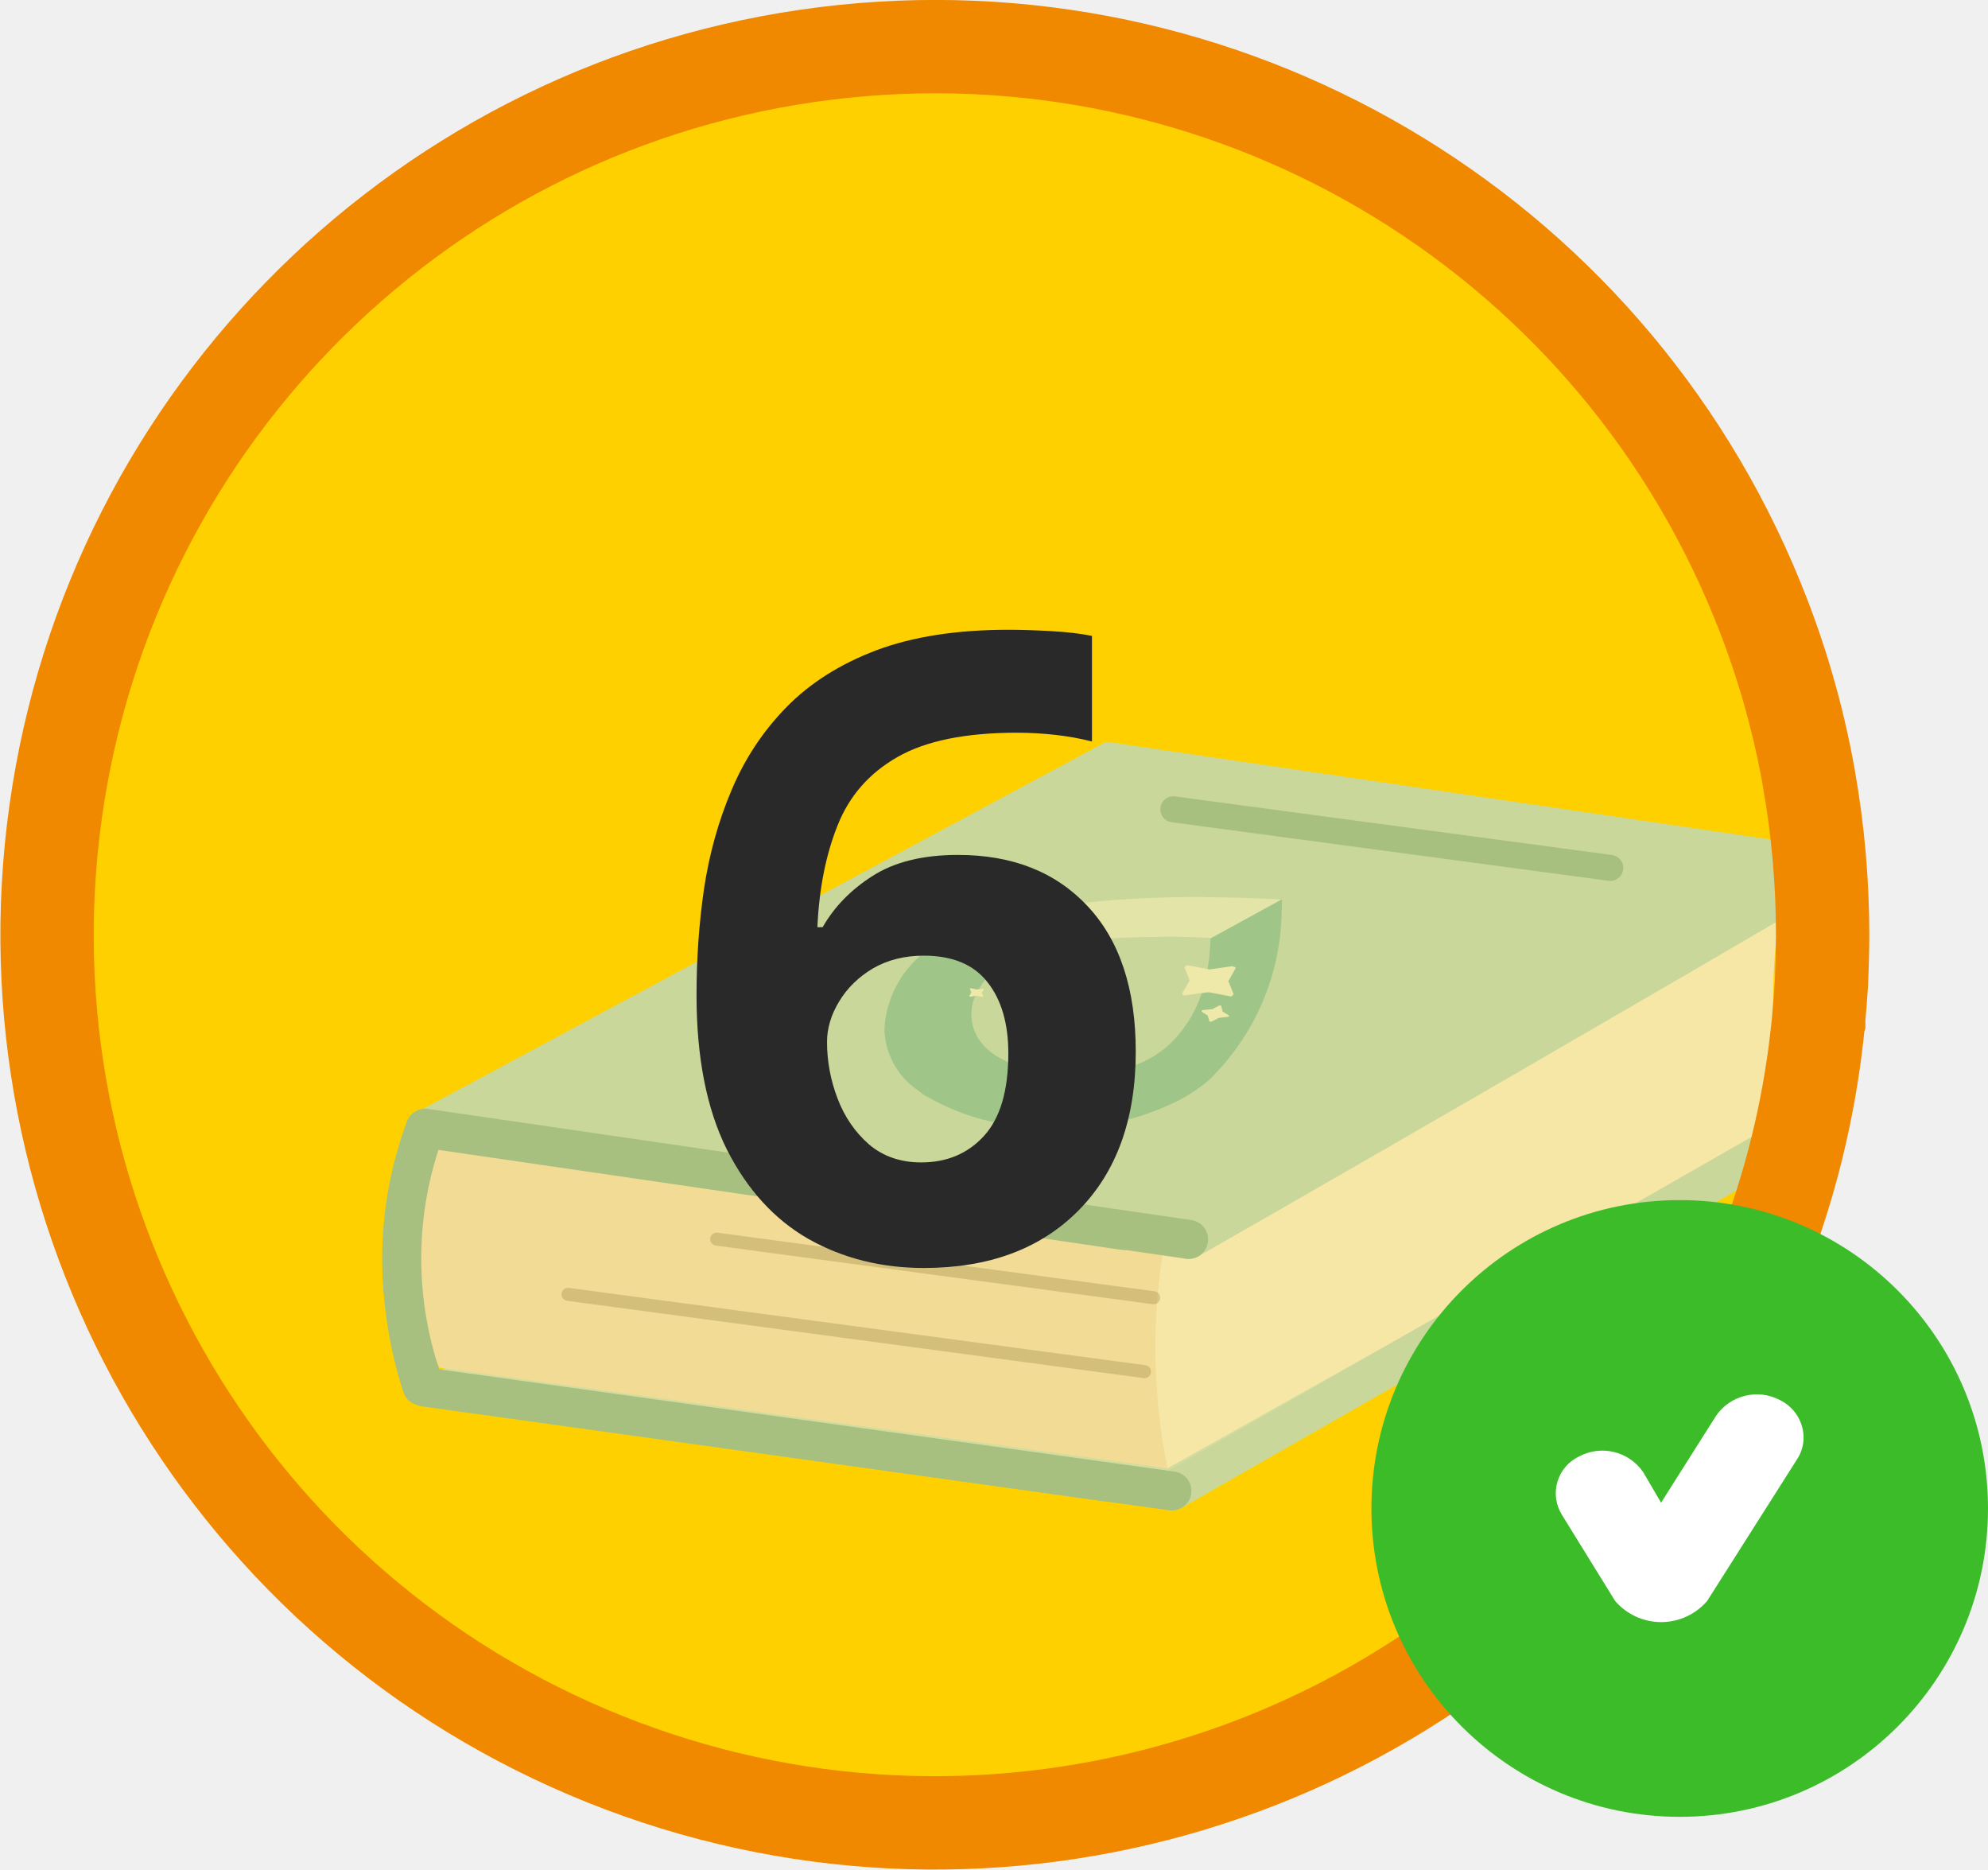
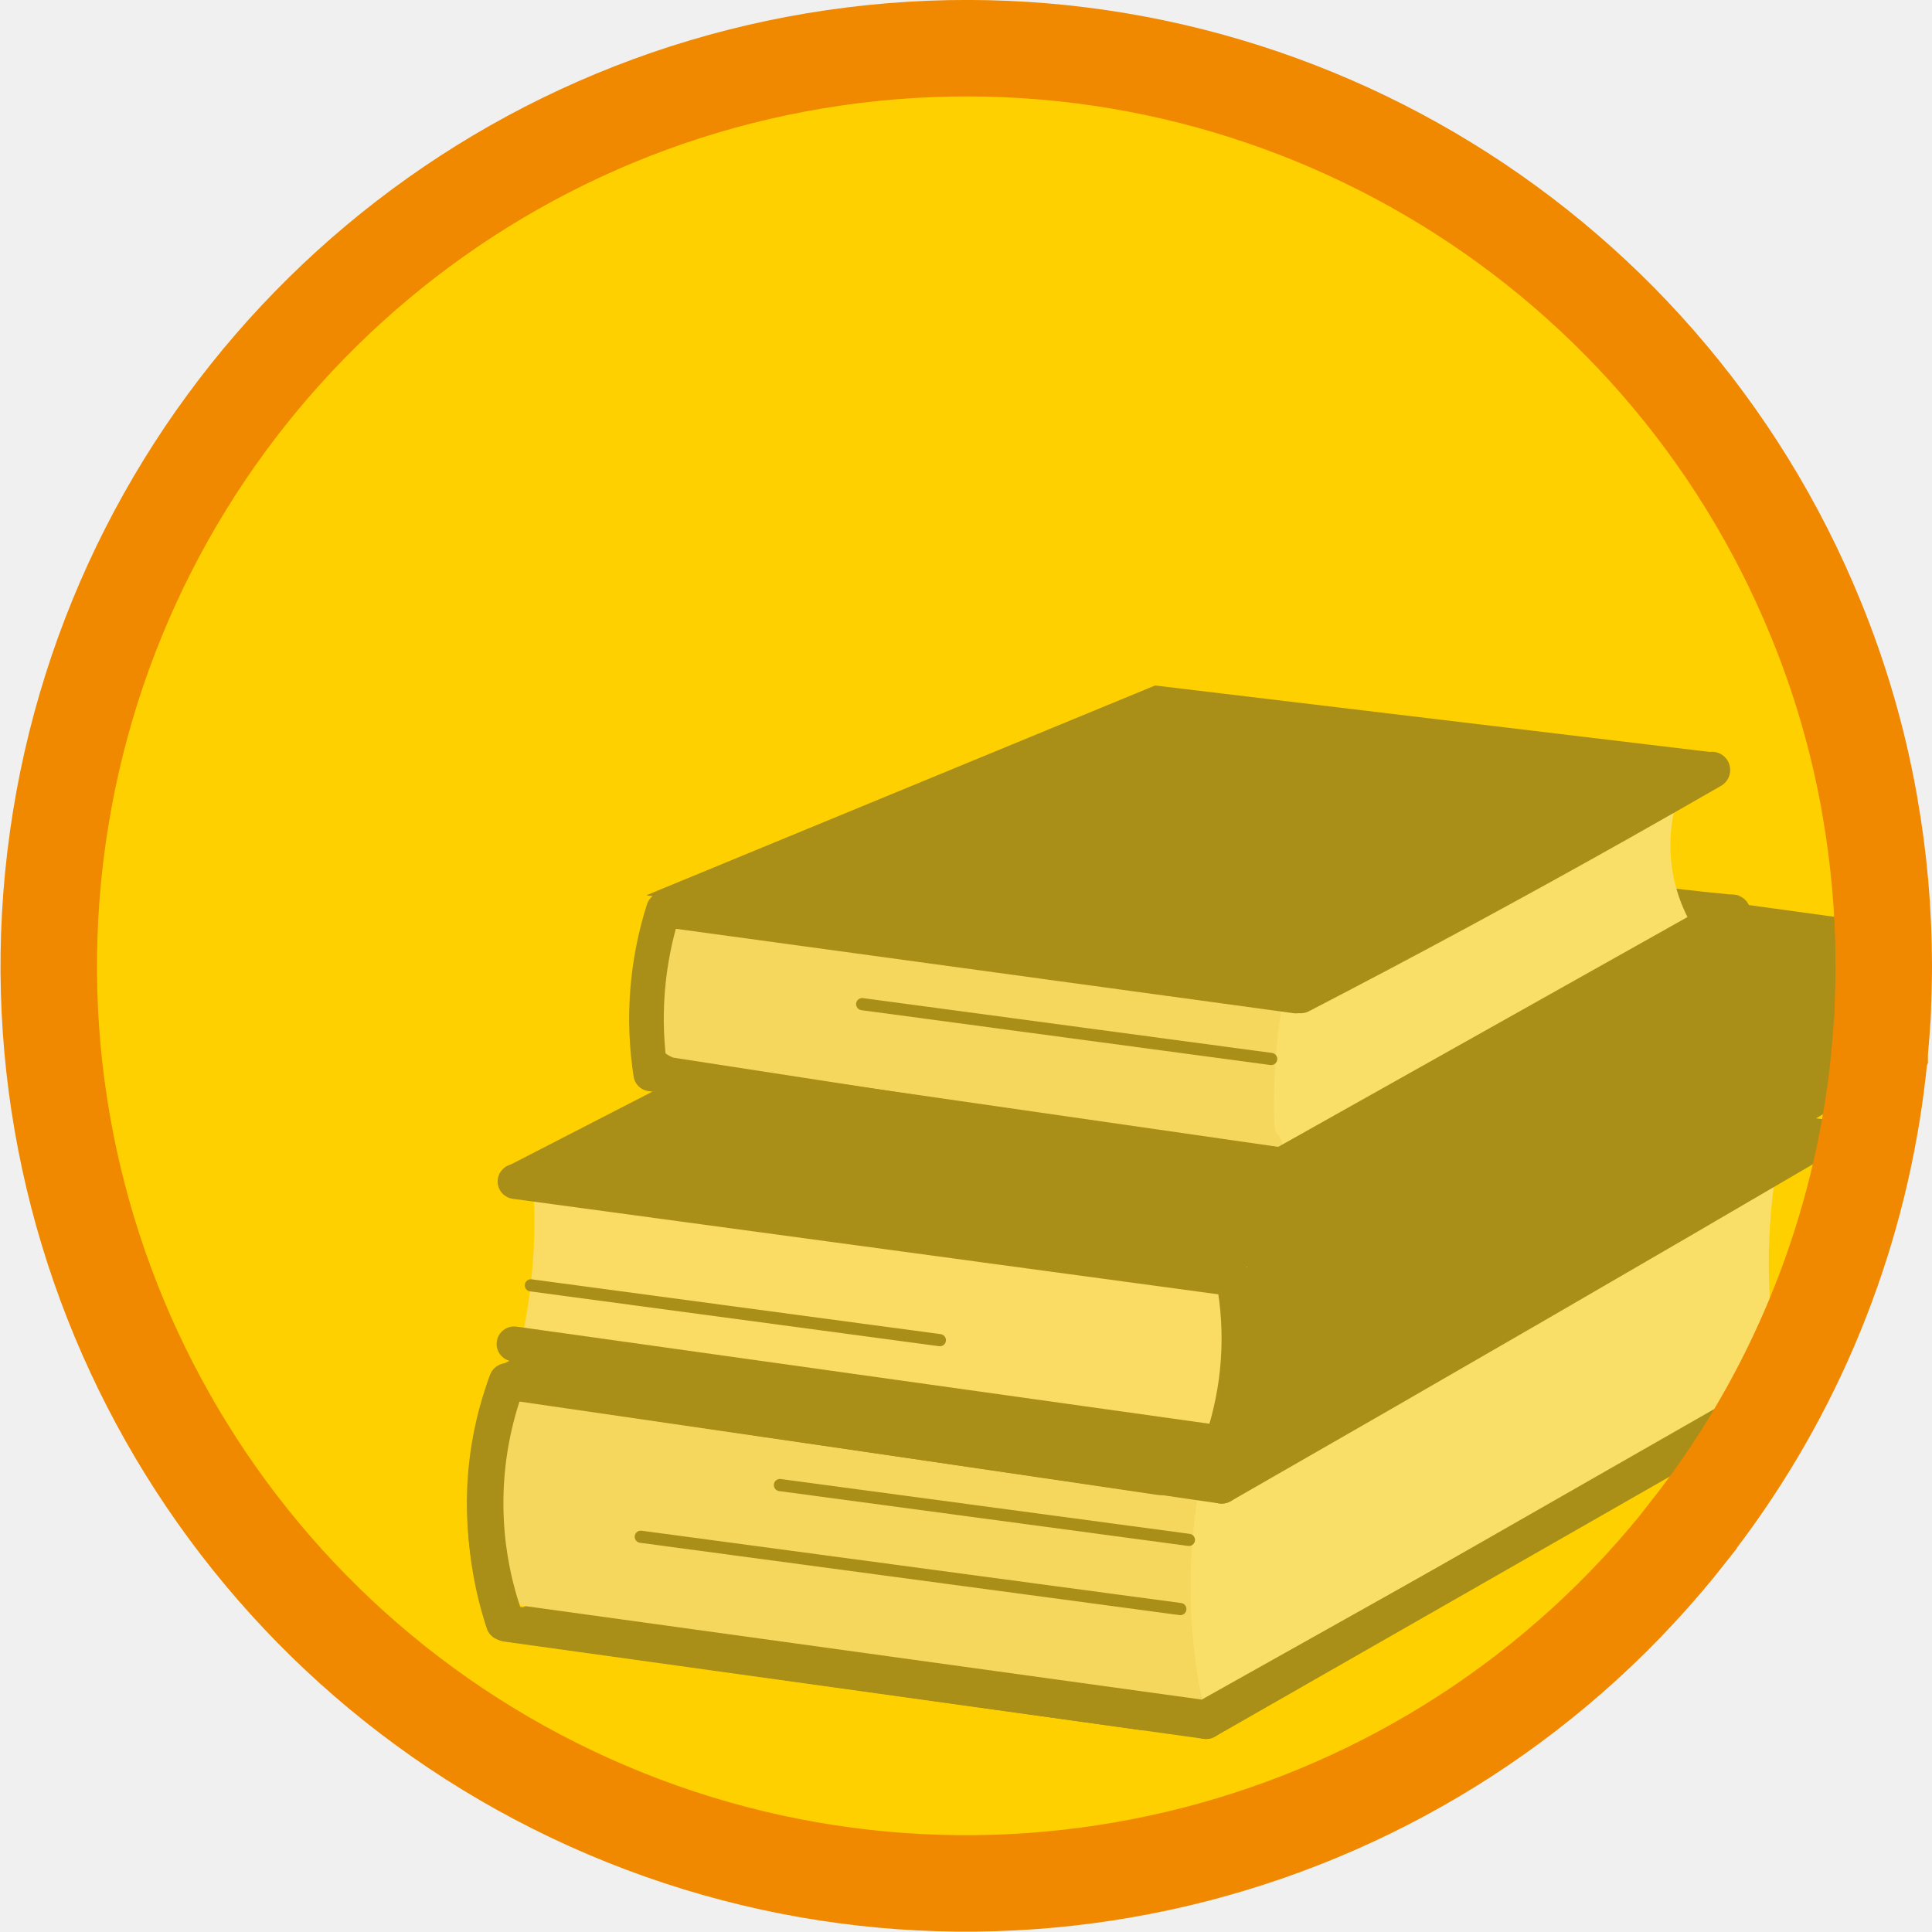
- <svg xmlns="http://www.w3.org/2000/svg" width="70.933" height="66.7" viewBox="0 0 70.933 66.7">
+ <svg xmlns="http://www.w3.org/2000/svg" width="66.7" height="66.7" viewBox="0 0 66.7 66.7">
  <defs>
-     <style>.a,.j,.k,.l,.m,.n,.v{fill:none;}.b{fill:#ffd000;}.c{opacity:0.69;}.d{fill:#bde4e5;}.e{fill:#333;stroke:#333;stroke-miterlimit:10;opacity:0.42;}.e,.j,.k,.l,.m,.n{stroke-linecap:round;}.e,.j{stroke-width:0.464px;}.f{fill:#f2f2f2;}.g{fill:#eae0d8;}.h{fill:#b2dbdf;}.i{fill:red;}.j{stroke:#373737;opacity:0.24;}.j,.k,.l,.m,.n{stroke-linejoin:round;}.k,.m,.n{stroke:#7fb9ba;}.k{stroke-width:0.928px;}.l{stroke:#b2dbdf;}.l,.m{stroke-width:1.393px;}.n{stroke-width:1.333px;}.o,.x{isolation:isolate;}.p{clip-path:url(#a);}.q{fill:#e6f5fa;}.r{fill:#e7f5fa;}.s{fill:#5cb5bc;}.t{fill:#b3dbdf;}.u{fill:#fff;}.v{stroke:#f08800;stroke-width:3.33px;}.w{fill:#3dbc2a;}.x{fill:#2a2929;font-size:31.088px;font-family:Nunito-ExtraBold, Nunito;font-weight:800;}</style>
-     <clipPath id="a">
-       <path class="a" d="M3861.336,5926.622l-.04-8.265,14.211.052.04,8.265Z" />
-     </clipPath>
+     <style>.a{fill:#ffd000;}.b{opacity:0.43;}.c,.l{fill:#373737;}.d{fill:#333;stroke:#333;stroke-miterlimit:10;opacity:0.42;}.d,.h,.i,.j,.l,.m{stroke-linecap:round;}.d,.h{stroke-width:0.42px;}.e{fill:#f2f2f2;}.f{fill:#eae0d8;}.g{fill:red;}.h,.i,.j,.m,.n{fill:none;}.h,.i,.j,.l,.m{stroke:#373737;stroke-linejoin:round;}.i,.l{stroke-width:1.261px;}.j{stroke-width:1.207px;}.k{fill:#f4ebe6;}.m{stroke-width:1.195px;}.n{stroke:#f08800;stroke-width:3.33px;}</style>
  </defs>
-   <g transform="translate(-3829.767 -5886.403)">
-     <path class="b" d="M3862.878,5888.07a31.683,31.683,0,1,1-31.683,31.683A31.683,31.683,0,0,1,3862.878,5888.07Z" />
-     <g class="c">
-       <path class="d" d="M3895.053,5925.758l-1.759-.2q-12.04-1.367-24.059-2.907l-24.64,13.122,27.312,3.845Z" />
-       <line class="e" x2="24.448" y2="3.954" transform="translate(3849.481 5929.199)" />
-       <path class="f" d="M3871.416,5938.783l22.028-12.354a22.519,22.519,0,0,1-.032-8.4l-22.1,12.117a21.805,21.805,0,0,0,.1,8.633Z" />
-       <path class="g" d="M3871.425,5938.783a21.61,21.61,0,0,1,0-8.619q-6.63-1.047-13.574-1.974-6.656-.885-13.065-1.584a12.479,12.479,0,0,0,.658,8.587Z" />
-       <path class="b" d="M3871.911,5930.05" />
-       <path class="h" d="M3895.257,5916.689l-26.019-3.829-24.7,13.272,27.715,3.83Z" />
-       <path class="i" d="M3861.89,5924.243" />
-       <path class="f" d="M3871.284,5939.209" />
-       <path class="g" d="M3878.017,5938.031" />
-       <line class="j" x1="15.591" y1="2.09" transform="translate(3855.339 5930.605)" />
-       <line class="j" x1="20.568" y1="2.757" transform="translate(3850.035 5932.574)" />
-       <line class="k" x1="15.591" y1="2.09" transform="translate(3871.631 5915.272)" />
-       <path class="l" d="M3871.581,5939.587l23.015-13.16" />
-       <path class="l" d="M3895.068,5917.362q-5.375,3.147-10.766,6.269-6.054,3.509-12.125,6.983" />
-       <path class="m" d="M3872.177,5930.614l-27.234-3.965a13.225,13.225,0,0,0-.021,9.232l26.659,3.706" />
-       <path class="n" d="M3869.857,5930.324l-24.944-3.679a14.438,14.438,0,0,0-.819,4.572,14.042,14.042,0,0,0,.705,4.649l24.419,3.425" />
-       <path class="b" d="M3873.32,5920.436" />
-       <path class="f" d="M3872.693,5929.6" />
-       <path class="g" d="M3879.427,5928.417" />
-       <g class="c">
-         <g class="o">
-           <g class="p">
-             <path class="q" d="M3872.8,5919.869h.016l.135.006-.151-.006m-1.226-.041.111,0h.017l-.128,0" />
-             <path class="r" d="M3872.764,5918.4c-2.619-.009-6.334.189-8.717,1.217l-.255.113,1.737,1.1,0,0,0,0,.215-.116.063-.031.063-.032.2-.089.018-.011.036-.016.224-.089.153-.052.027-.011.107-.037.126-.031.036-.016.063-.015.027-.011c.207-.052.423-.1.656-.151l.072-.016h.018a3.083,3.083,0,0,1,.324-.057l.09-.016.239-.034.13-.017.063,0,.108-.016.026,0,.091,0,.161-.02.225-.021.225-.02.126,0,.1-.01.2-.016c.261-.015.522-.024.765-.029l.315-.009h.387l.189,0h.18c.468,0,.855.019,1.116.03l.261.017,2.558-1.4-.648-.028c-.534-.025-1.258-.049-2.095-.053" />
-             <path class="s" d="M3872.625,5921.83c-.047.131-.094.259-.141.385l.006-.015c.045-.118.09-.24.135-.37" />
-             <path class="s" d="M3872.638,5922.488l.008-.037.018-.006.009,0,.315-.031H3873l.018-.005.251-.132h.055l.018.016.046.191.008.016.226.144-.008.031-.028.006-.323.035-.018.006-.252.131h-.063l-.009-.016-.055-.186h.009v-.006l-.018-.011-.208-.138-.008-.005m2.869-4.009-2.558,1.4v.159c-.008.064-.008.143-.016.239l-.009.09c0,.074-.017.143-.017.217l-.026.175-.018.079h.01l-.027.138.054.011h.063l.171-.026.3-.046.3-.047.117.048v.032l-.25.444v.032l.183.446,0,0,0,0-.072.074-.063,0-.442-.087-.27-.048-.027-.006h-.063l-.207.031h0c-.053.143-.106.286-.168.434l.024-.064-.006.015-.018.044a2.115,2.115,0,0,1-.1.2,1.751,1.751,0,0,1-.08.158,2.415,2.415,0,0,1-.187.3l-.1.143a3.6,3.6,0,0,1-.689.739l-.135.1-.053.042-.072.047-.045.032-.054.032v.005l-.161.089-.018.011a3.841,3.841,0,0,1-.458.216,3.841,3.841,0,0,0,.458-.216,3.841,3.841,0,0,1-.458.216,3.841,3.841,0,0,0,.458-.216,3.4,3.4,0,0,1-.467.216l-.18.068-.171.057a6.039,6.039,0,0,1-.962.214,5.933,5.933,0,0,1-.773.061l-.234,0q-.175,0-.351-.018h-.027l-.181-.016c-.134-.016-.279-.038-.423-.06l-.2-.038-.235-.057q-.129-.033-.252-.072a3.482,3.482,0,0,1-.362-.126l-.079-.029-.208-.1-.08-.043-.1-.048-.081-.048-.118-.069-.009,0-.067-.055-.032-.02-.021-.019-.033-.023c-.037-.03-.073-.06-.107-.09a1.546,1.546,0,0,1-.155-.155l-.109-.133-.072-.1-.037-.058-.021-.041a1.4,1.4,0,0,1-.179-.511l-.019-.213.008-.122a1.614,1.614,0,0,1,.141-.6l-.189.031-.036-.011v-.01l.062-.122.01-.011-.037-.085-.018-.037.018-.016.018,0h.009l.2.043h.009l.081-.015.072-.1a2.059,2.059,0,0,1,.241-.312,2.28,2.28,0,0,1,.367-.327l.01,0,.071-.053.059-.055,0,0-1.737-1.1,0,0-.216.111a4.475,4.475,0,0,0-.43.253,3.738,3.738,0,0,0-1.823,2.94l0,.234h.009l.009.122a2.733,2.733,0,0,0,1.216,1.929l.189.149v-.006l.217.123a8.369,8.369,0,0,0,3.118.982l.226.027v.005l.378.023c.241.017.484.026.725.027a9.435,9.435,0,0,0,4.472-1.031,5.71,5.71,0,0,0,.673-.422l.152-.111.206-.174a8.523,8.523,0,0,0,2.581-6.029l.016-.4" />
-             <path class="h" d="M3872.191,5921.314a2.052,2.052,0,0,1-.053.207.922.922,0,0,0,.053-.207" />
-             <path class="t" d="M3867.636,5924.759q.175.017.351.018l.234,0-.234,0q-.175,0-.351-.018m3.138-.6a3.841,3.841,0,0,1-.458.216,3.841,3.841,0,0,0,.458-.216m.179-.1-.161.094.161-.089v-.005m-6.085-.351a1.546,1.546,0,0,0,.155.155,1.459,1.459,0,0,0,.116.09,2.791,2.791,0,0,1-.271-.245m7.766-1.87h-.009c-.045.13-.09.252-.135.37l-.024.064c.062-.148.115-.291.168-.434m-.443-.516a.922.922,0,0,1-.053.207l.071-.122v-.037l-.018-.048m-6.806-.369a3.361,3.361,0,0,0-.256.219c.032-.03.066-.06.1-.09l.042-.036.023-.02.091-.073m7.488-.111h-.01l-.017.138.027-.138m-4.828-.8-.09.016c-.108.016-.216.036-.324.057.135-.026.27-.046.414-.073m.432-.056-.063,0-.13.017.193-.022m4.311-.113h.01l.151.006-.126-.006h-.035m-2.854-.013-.2.008-.2.016c.127-.01.261-.015.4-.024m1.082-.029h-.2l-.315.009c-.135,0-.275.009-.418.015.311-.012.622-.021.933-.023m.556,0h-.18l.291,0-.111,0" />
-             <path class="h" d="M3871.2,5919.825h-.187c-.311,0-.622.011-.933.023l-.122,0h-.027c-.135.009-.269.014-.4.024l-.1.01-.126,0-.225.02-.144.015-.081.006-.161.02-.091,0-.026,0-.108.016-.193.022-.239.034c-.144.027-.279.047-.414.073h-.018l-.072.016c-.233.047-.449.1-.656.151l-.027.011-.063.015-.036.016-.126.031-.107.037-.027.011-.153.052-.144.058-.08.031-.036.016-.018.011-.2.089-.063.032-.063.031-.071.042-.135.08-.072.047-.071.058h-.01l-.091.073-.023.02-.042.036c-.034.03-.068.06-.1.09s-.076.072-.111.108a1.842,1.842,0,0,0-.241.318l-.059.094.122-.015.027.011v.011l-.071.121v0l.054.123-.027.021h-.009l-.2-.038h-.027a1.645,1.645,0,0,0,.04,1.449l.021.041.037.058.072.1.109.133a2.791,2.791,0,0,0,.271.245l.024.023.021.019.032.02.085.055.109.064.081.048.1.048.089.043.208.1.07.029a3.482,3.482,0,0,0,.362.126c.081.025.166.049.252.072l.235.057.2.038c.144.022.289.044.423.06l.181.016h.027l.189.007c.135,0,.27.006.4.006a5.933,5.933,0,0,0,.773-.061,6.039,6.039,0,0,0,.962-.214l.171-.057.18-.068a3.4,3.4,0,0,0,.467-.216l.018-.011v0l.161-.089.054-.032.045-.032.072-.047.053-.042.135-.1a3.6,3.6,0,0,0,.689-.739l.1-.143a2.415,2.415,0,0,0,.187-.3,1.751,1.751,0,0,0,.08-.158,2.115,2.115,0,0,0,.1-.2q.079-.207.159-.429l-.3.047-.251.036H3872l-.054-.043v-.037l.188-.317a1.939,1.939,0,0,0,.052-.2l-.163-.4.071-.074h.055l.134.027.28.054.279.054.017-.138.018-.079.026-.175c0-.074.018-.143.017-.217l.009-.1c.008-.09.008-.169.016-.233v-.159l-.135-.006h-.026c-.359-.021-.723-.033-1.088-.038h-.017l-.291,0-.189,0" />
-             <path class="s" d="M3867.636,5924.759q.175.017.351.018l.234,0c-.126,0-.261,0-.4-.006l-.189-.007m3.138-.6a3.841,3.841,0,0,1-.458.216,3.841,3.841,0,0,0,.458-.216m.179-.1-.161.094.161-.094" />
-             <path class="u" d="M3872.153,5920.842h-.054l-.072.068.163.4v0l.018.047v.037l-.072.122-.187.317v.032l.054.042h.072l.243-.036h.009l.3-.047h.009l.207-.031h.063l.027.005.27.049.441.086.063.005.072-.074v0l-.181-.447v-.032l.25-.444v-.032l-.117-.042-.3.046-.3.042-.171.025h-.063l-.054-.011-.279-.054-.28-.054-.135-.022" />
-             <path class="u" d="M3873.321,5922.272h-.054l-.251.132-.018,0h-.009l-.315.031-.009.005-.018.005-.009.037.009,0,.208.139.018.011v.005h-.009l.054.186.01.016h.063l.251-.131.018-.005.323-.036.027-.005.009-.032-.226-.144-.009-.016-.046-.191-.018-.016" />
-             <path class="u" d="M3864.417,5921.663h-.027l-.018.016.018.037.036.085-.009.011-.062.122v.011l.036.011.189-.031h.036l.2.038h.009l.027-.021-.054-.122v-.01l.071-.117v-.011l-.027-.011-.123.015h0l-.009.005-.081.01h-.009l-.2-.038" />
-           </g>
-         </g>
-       </g>
+   <g transform="translate(-57.972 -521.255)">
+     <path class="a" d="M3822.768,5979a31.683,31.683,0,1,1-31.683,31.683A31.683,31.683,0,0,1,3822.768,5979Z" transform="translate(-3731.685 -5456.079)" />
+     <g class="b" transform="translate(-3731.685 -5456.079)">
+       <path class="c" d="M3852.55,6024.215l-1.593-.18q-10.905-1.236-21.789-2.632l-22.316,11.884,24.737,3.482Z" />
+       <line class="d" x2="22.142" y2="3.581" transform="translate(3811.278 6027.332)" />
+       <path class="e" d="M3831.143,6036.011l19.951-11.188a20.364,20.364,0,0,1-.029-7.6l-20.017,10.973a19.735,19.735,0,0,0,.095,7.819Z" />
+       <path class="f" d="M3831.152,6036.011a19.57,19.57,0,0,1,0-7.805q-6-.949-12.294-1.789-6.027-.8-11.833-1.434a11.307,11.307,0,0,0,.6,7.777Z" />
+       <path class="a" d="M3831.592,6028.1" />
+       <path class="c" d="M3852.736,6016l-23.565-3.469-22.373,12.02,25.1,3.469Z" />
+       <path class="g" d="M3822.516,6022.843" />
+       <path class="e" d="M3831.024,6036.4" />
+       <path class="f" d="M3837.122,6035.33" />
+       <line class="h" x1="14.12" y1="1.893" transform="translate(3816.583 6028.604)" />
+       <line class="h" x1="18.628" y1="2.497" transform="translate(3811.779 6030.388)" />
+       <path class="i" d="M3831.293,6036.739l20.844-11.919" />
+       <path class="i" d="M3852.564,6016.611q-4.867,2.851-9.75,5.678-5.483,3.175-10.981,6.324" />
+       <path class="i" d="M3831.833,6028.613l-24.665-3.591a11.987,11.987,0,0,0-.019,8.361l24.144,3.356" />
+       <path class="j" d="M3829.732,6028.35l-22.591-3.331a13.039,13.039,0,0,0-.742,4.14,12.737,12.737,0,0,0,.638,4.21l22.115,3.1" />
+       <path class="a" d="M3832.868,6019.4" />
+       <path class="e" d="M3832.3,6027.69" />
+       <path class="f" d="M3838.4,6026.623" />
+       <path class="a" d="M3853.291,6014.661q-.844-.114-1.7-.214a92.084,92.084,0,0,0-21.558.06c-7.439,3.962-14.877,5.19-22.316,9.151l24.736,3.482q5.127-2.817,10.481-6.014Q3848.338,6017.891,3853.291,6014.661Z" />
+       <line class="d" x2="22.142" y2="3.581" transform="translate(3812.14 6020.436)" />
+       <path class="e" d="M3831.783,6027.383c6.724-3.152,13.448-8.3,20.173-11.453-.2-1.025-.36-.282-.372-1.714a20.426,20.426,0,0,1,.343-3.893L3831.91,6021.3a16.034,16.034,0,0,0-.127,6.086Z" />
+       <path class="k" d="M3807.714,6017.869c.215,1.056.393.063.394,1.585a19.549,19.549,0,0,1-.394,3.908q6.006.948,12.294,1.788,6.027.8,11.833,1.434a11.334,11.334,0,0,0,.394-3.933,1.814,1.814,0,0,0-.306-1.04,1.546,1.546,0,0,0-.685-.491Z" />
+       <path class="c" d="M3853.819,6009.1l-23.786-3.262-22.813,11.736,25.234,3.629Z" />
+       <path class="g" d="M3823.378,6015.947" />
+       <line class="h" x1="14.12" y1="1.893" transform="translate(3807.985 6021.709)" />
+       <path class="l" d="M3833.292,6021.295q5.106-2.983,10.243-5.911,5.042-2.872,10.115-5.693a7.936,7.936,0,0,1-.359,4.97l-21.277,12.495c.228-.81.446-1.662.647-2.556C3832.921,6023.448,3833.128,6022.343,3833.292,6021.295Z" />
+       <path class="j" d="M3807.441,6018.123l24.8,3.358a11.121,11.121,0,0,1-.409,5.675l-24.426-3.424" />
+       <path class="c" d="M3849.658,6008.241q-1.17-.11-2.363-.251a90.423,90.423,0,0,1-15.288-3.191c-3.489,1.245-7.235,2.75-11.158,4.576-3.4,1.58-6.518,3.212-9.362,4.828l22.941,3.229c3.355-1.723,6.87-3.712,10.481-6.014Q3847.39,6009.835,3849.658,6008.241Z" />
+       <line class="d" x2="22.142" y2="3.581" transform="translate(3814.117 6010.728)" />
+       <path class="e" d="M3833.76,6017.675q4.964-2.687,10.087-5.727,2.171-1.292,4.27-2.59a5.49,5.49,0,0,1-.417-4.833l-13.813,7.064a16.1,16.1,0,0,0-.127,6.086Z" />
+       <path class="f" d="M3833.991,6017.1c-.192-1.056-.352-.063-.352-1.585a21.7,21.7,0,0,1,.352-3.908q-5.382-.948-11.019-1.788-5.4-.8-10.607-1.435a12.566,12.566,0,0,0-.353,3.934,1.962,1.962,0,0,0,.275,1.04,1.378,1.378,0,0,0,.613.49Z" />
+       <path class="c" d="M3848.869,6003.316,3829.535,6001l-17.565,7.243,22.461,3.25Z" />
+       <line class="h" x1="14.12" y1="1.893" transform="translate(3819.423 6012.001)" />
+       <path class="i" d="M3848.759,6003.918q-1.541.886-3.1,1.767-5.6,3.152-11.1,6" />
+       <path class="i" d="M3834.132,6017.457l15.332-8.609" />
+       <path class="m" d="M3834.4,6011.722l-21.838-2.984a12.4,12.4,0,0,0-.439,5.673l21.849,3.148" />
    </g>
-     <path class="v" d="M3894.8,5919.748c0,.57-.02,1.14-.04,1.7-.03.43-.06.86-.1,1.29v.06a.171.171,0,0,0-.01.07c-.04.37-.08.74-.13,1.11-.02.12-.03.24-.05.36a31.456,31.456,0,0,1-6.41,14.94v.01a31.679,31.679,0,1,1,4.41-31.48,31.211,31.211,0,0,1,1.82,6.25c0,.02.01.04.01.06s.01.04.01.06A31.952,31.952,0,0,1,3894.8,5919.748Z" />
-     <circle class="w" cx="11" cy="11" r="11" transform="translate(3878.7 5929.212)" />
-     <path class="u" d="M3893.9,5938.437l-3.222,5.076a2.165,2.165,0,0,1-3.281,0l-1.9-3.075a1.453,1.453,0,0,1,.612-2.081,1.766,1.766,0,0,1,2.286.556l.64,1.094,1.962-3.1a1.766,1.766,0,0,1,2.286-.558,1.5,1.5,0,0,1,.837,1.325A1.417,1.417,0,0,1,3893.9,5938.437Z" />
-     <g class="o">
-       <text class="x" transform="translate(3853.526 5931.321)">
-         <tspan x="0" y="0">6</tspan>
-       </text>
-     </g>
+     <path class="n" d="M3854.692,6010.679c0,.57-.02,1.14-.04,1.7-.03.43-.06.86-.1,1.29v.06a.169.169,0,0,0-.01.07c-.04.37-.08.74-.13,1.11-.02.12-.03.24-.05.36a31.461,31.461,0,0,1-6.41,14.94v.01a31.678,31.678,0,1,1,4.41-31.48,31.22,31.22,0,0,1,1.82,6.25c0,.02.01.04.01.06s.01.04.01.06A31.957,31.957,0,0,1,3854.692,6010.679Z" transform="translate(-3731.685 -5456.079)" />
  </g>
</svg>
